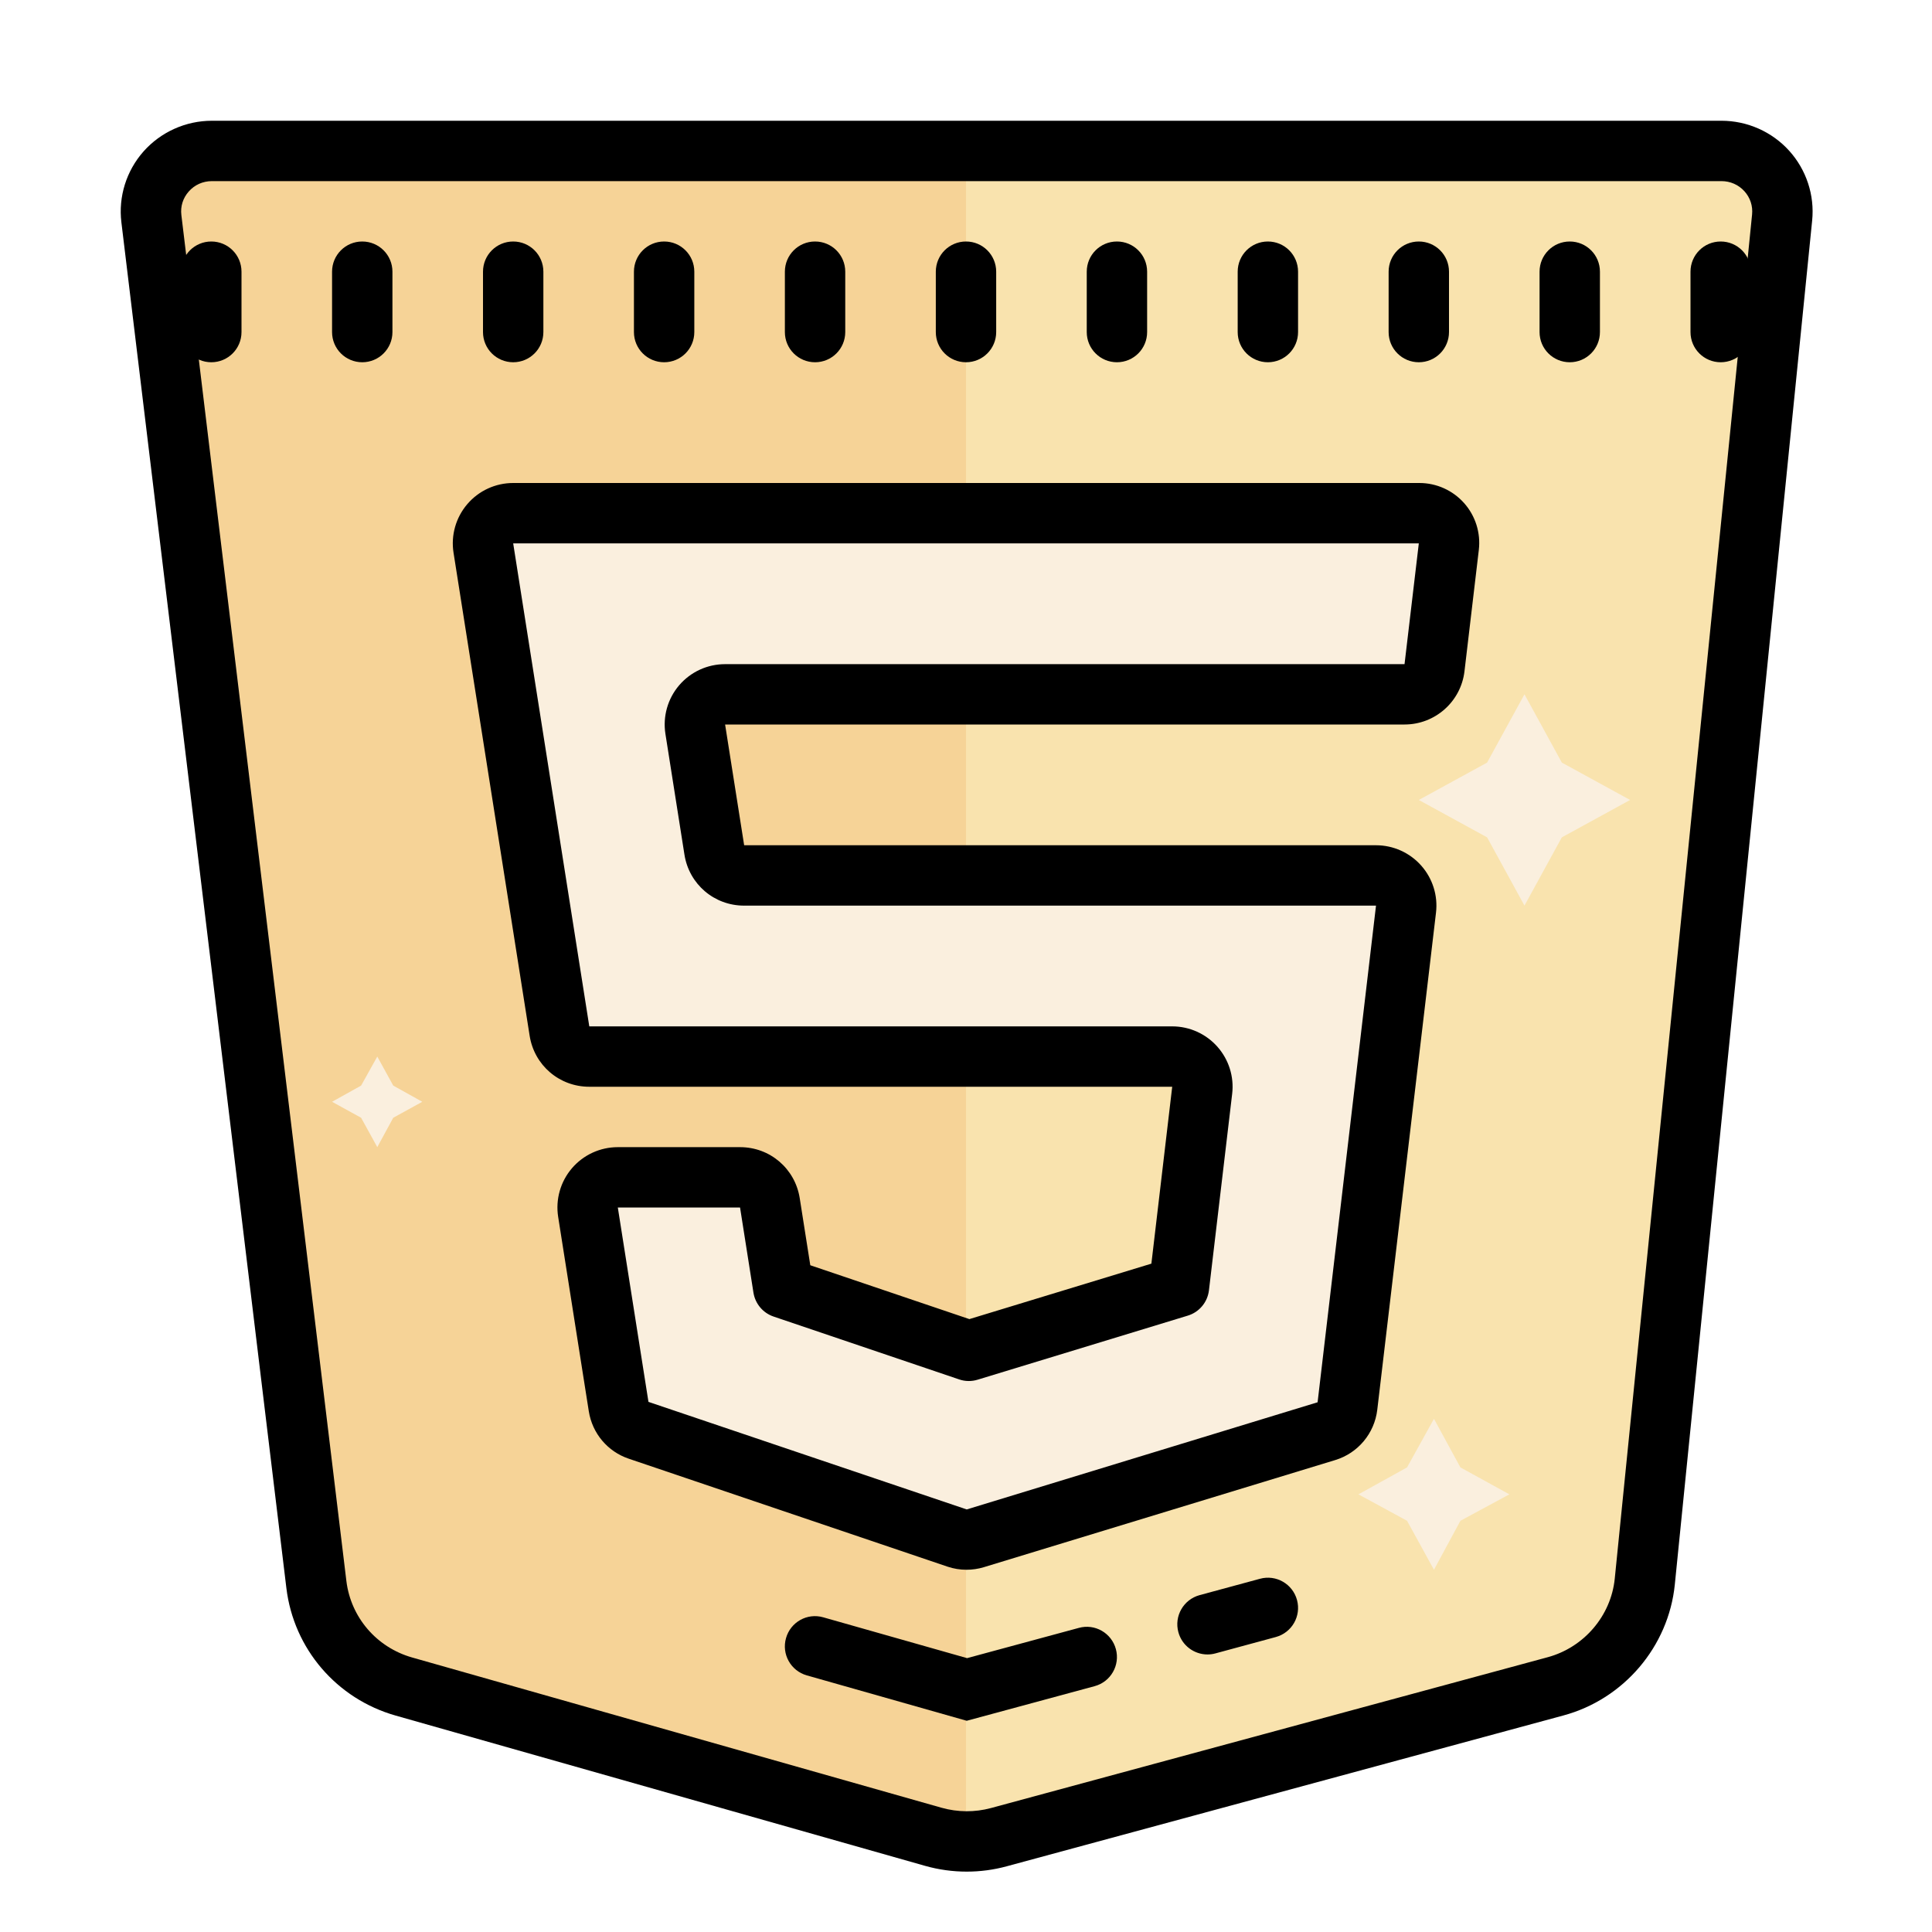
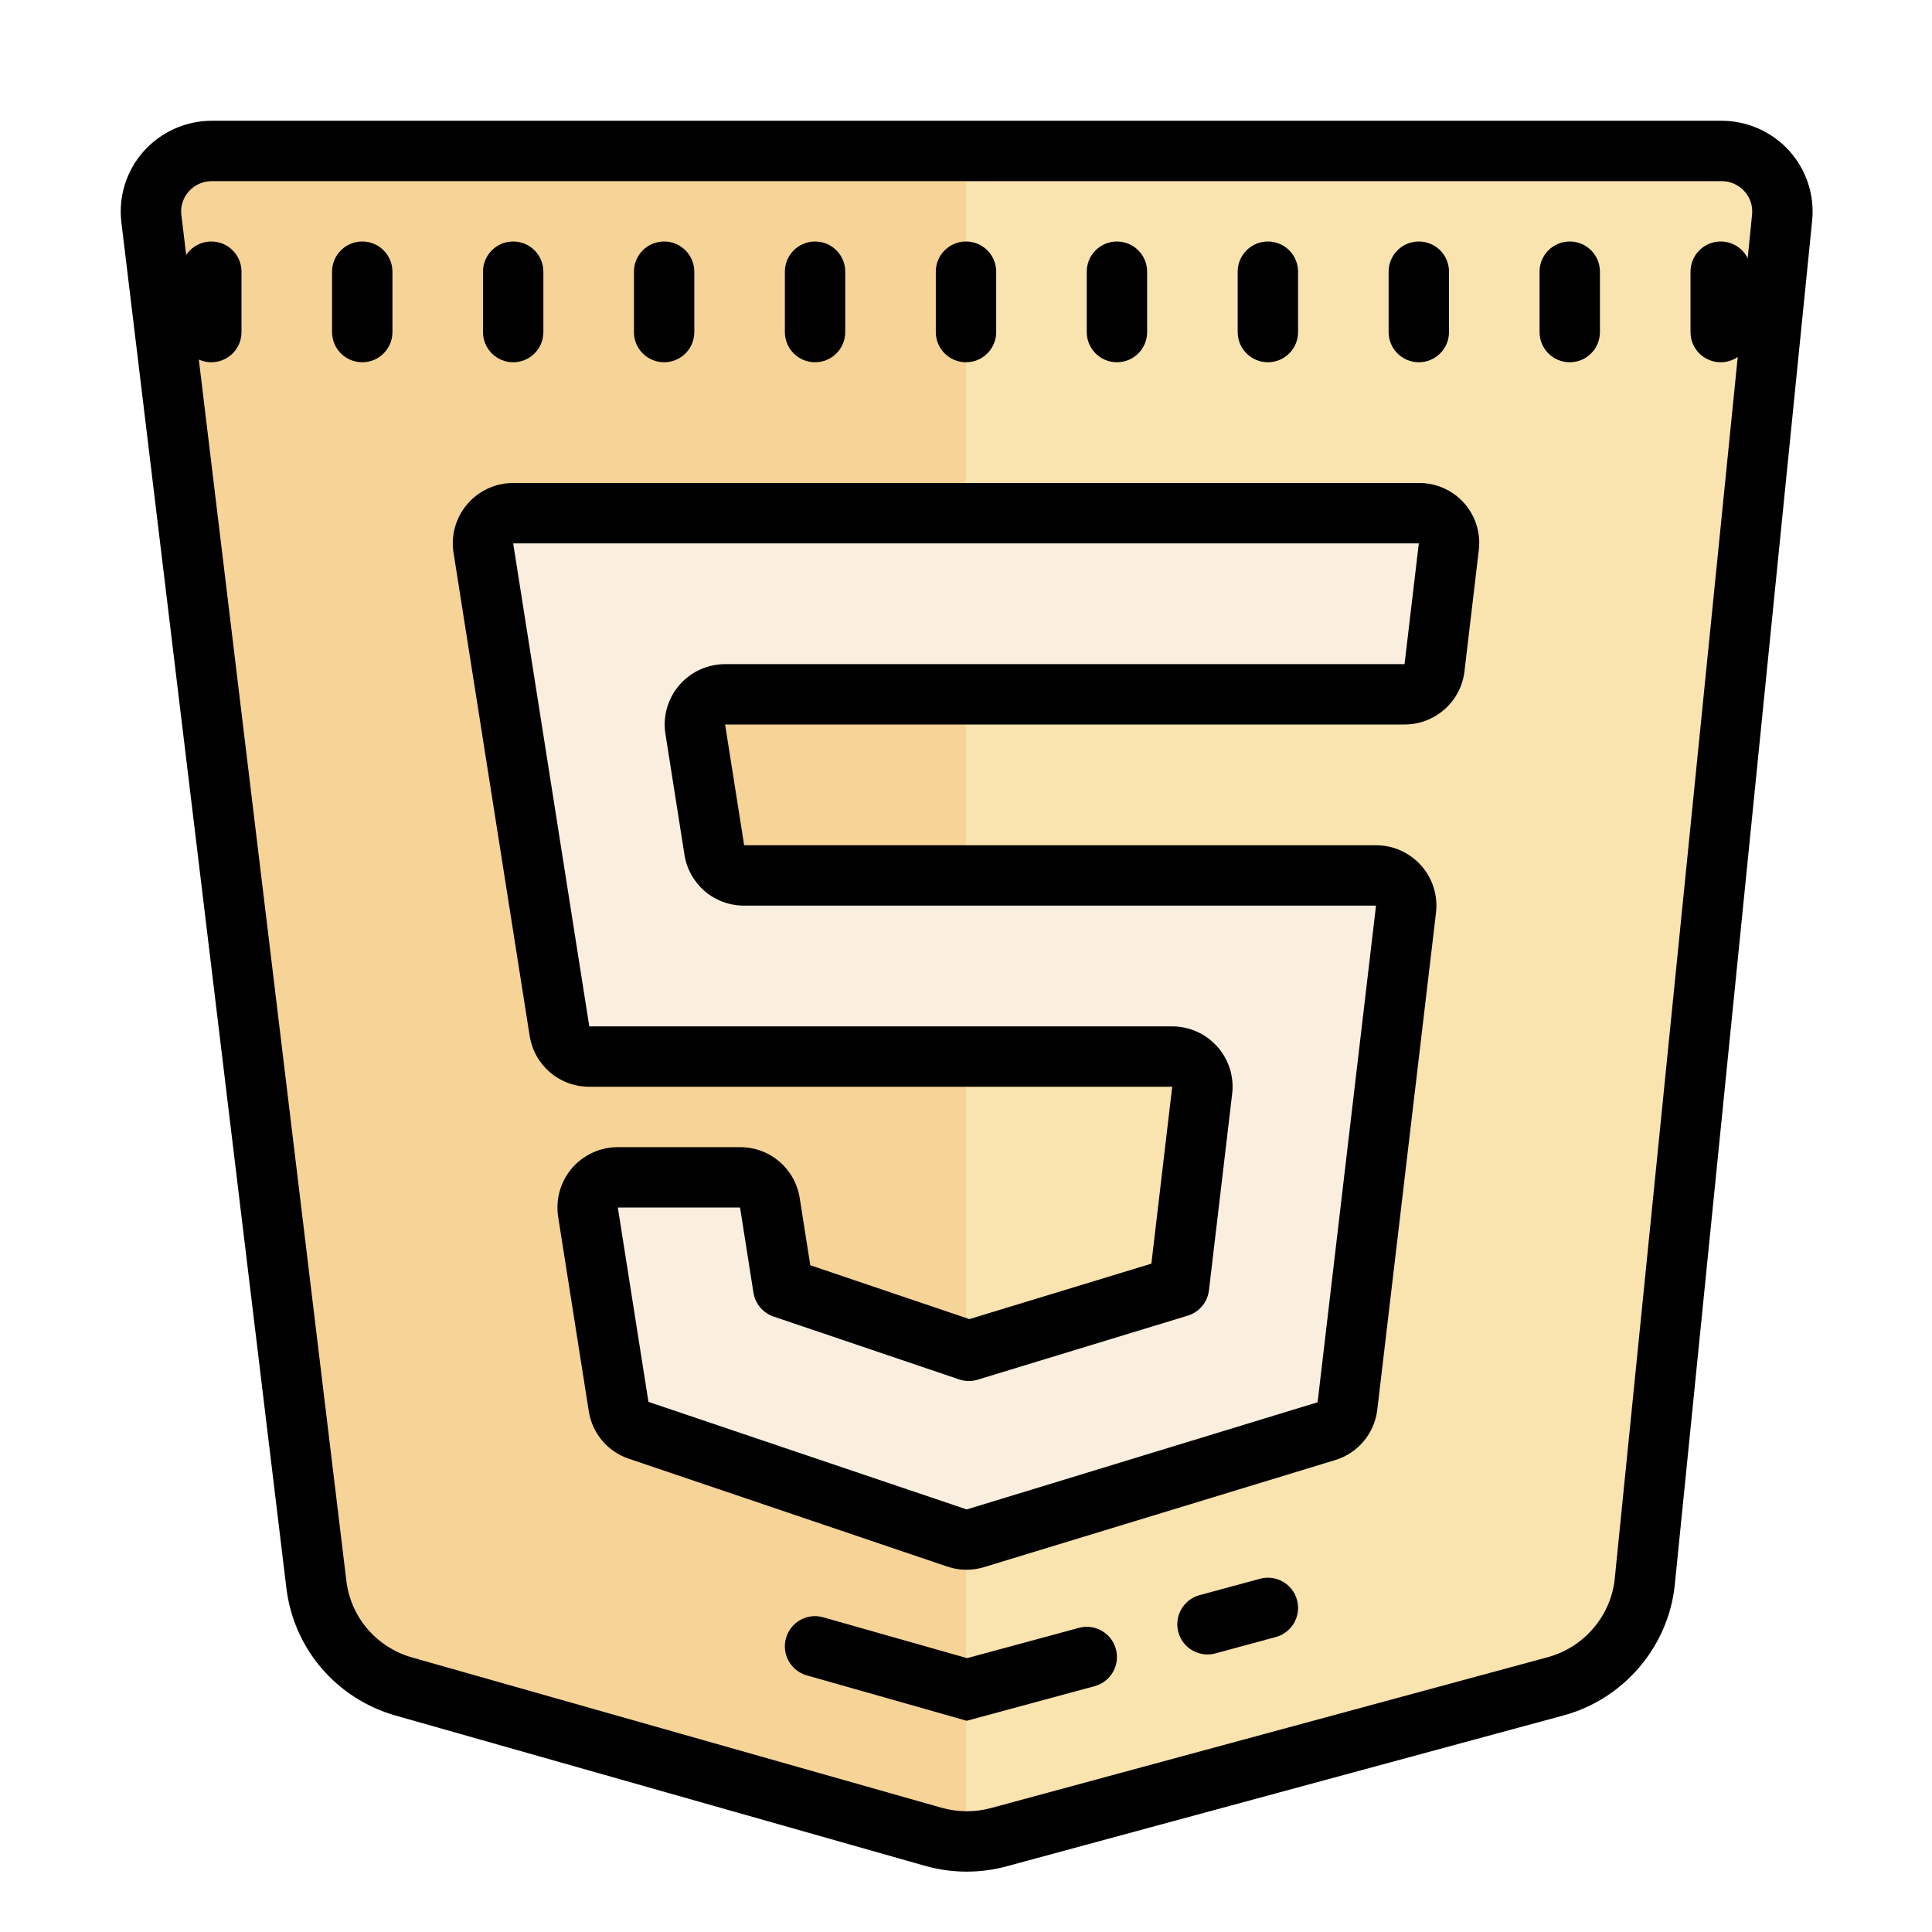
<svg xmlns="http://www.w3.org/2000/svg" viewBox="0 0 64 64" width="64px" height="64px">
  <path fill="#f6d397" d="M5.015,7.244l5.466,45.246c0.194,1.603,1.337,2.935,2.9,3.379l17.535,4.977 c0.709,0.201,1.46,0.206,2.172,0.013l18.442-4.996c1.614-0.437,2.789-1.817,2.955-3.471l4.549-45.187C59.153,6.024,58.22,5,57.025,5 H7.019C5.809,5,4.87,6.051,5.015,7.244z" />
  <path fill="#f9e3ae" d="M57.025,5H32v56c0.366,0.002,0.732-0.045,1.088-0.141l18.442-4.996 c1.614-0.437,2.789-1.817,2.955-3.471l4.549-45.187C59.153,6.024,58.22,5,57.025,5z" />
  <path fill="#000" d="M32.025,62c-0.465,0-0.931-0.064-1.383-0.192l-17.535-4.977c-1.955-0.555-3.376-2.211-3.62-4.221 L4.021,7.364c-0.103-0.85,0.165-1.705,0.733-2.347C5.328,4.371,6.153,4,7.02,4h50.006c0.854,0,1.672,0.362,2.244,0.995 c0.567,0.628,0.845,1.47,0.76,2.311L55.48,52.493c-0.208,2.052-1.69,3.794-3.69,4.334l-18.44,4.996 C32.916,61.941,32.471,62,32.025,62z M7.02,6C6.721,6,6.448,6.122,6.252,6.344C6.06,6.561,5.973,6.838,6.008,7.124l0,0l5.466,45.246 c0.146,1.207,1.002,2.203,2.18,2.537l17.536,4.977c0.535,0.151,1.1,0.155,1.637,0.01l18.441-4.996 c1.205-0.326,2.099-1.373,2.223-2.605l4.549-45.188c0.028-0.283-0.062-0.556-0.253-0.769C57.59,6.119,57.319,6,57.025,6H7.02z" />
  <path fill="#000" d="M7 12c-.553 0-1-.447-1-1V9c0-.553.447-1 1-1s1 .447 1 1v2C8 11.553 7.553 12 7 12zM12 12c-.553 0-1-.447-1-1V9c0-.553.447-1 1-1s1 .447 1 1v2C13 11.553 12.553 12 12 12zM17 12c-.553 0-1-.447-1-1V9c0-.553.447-1 1-1s1 .447 1 1v2C18 11.553 17.553 12 17 12zM22 12c-.553 0-1-.447-1-1V9c0-.553.447-1 1-1s1 .447 1 1v2C23 11.553 22.553 12 22 12zM27 12c-.553 0-1-.447-1-1V9c0-.553.447-1 1-1s1 .447 1 1v2C28 11.553 27.553 12 27 12zM32 12c-.553 0-1-.447-1-1V9c0-.553.447-1 1-1s1 .447 1 1v2C33 11.553 32.553 12 32 12zM37 12c-.553 0-1-.447-1-1V9c0-.553.447-1 1-1s1 .447 1 1v2C38 11.553 37.553 12 37 12zM42 12c-.553 0-1-.447-1-1V9c0-.553.447-1 1-1s1 .447 1 1v2C43 11.553 42.553 12 42 12zM47 12c-.553 0-1-.447-1-1V9c0-.553.447-1 1-1s1 .447 1 1v2C48 11.553 47.553 12 47 12zM52 12c-.553 0-1-.447-1-1V9c0-.553.447-1 1-1s1 .447 1 1v2C53 11.553 52.553 12 52 12zM57 12c-.553 0-1-.447-1-1V9c0-.553.447-1 1-1s1 .447 1 1v2C58 11.553 57.553 12 57 12z" />
  <path fill="#faefde" d="M47.018,17H17c-0.614,0-1.083,0.548-0.987,1.155l2.52,16.001C18.61,34.642,19.029,35,19.521,35h19.31 c0.599,0,1.063,0.523,0.993,1.117l-0.769,6.508l-6.961,2.122l-6.147-2.082l-0.444-2.821C25.426,39.358,25.007,39,24.515,39h-4.049 c-0.614,0-1.083,0.549-0.988,1.156l1.014,6.439c0.057,0.362,0.31,0.663,0.658,0.78l10.553,3.574C31.804,50.983,31.908,51,32.013,51 c0.095,0,0.19-0.014,0.282-0.042l11.643-3.548c0.374-0.114,0.646-0.439,0.691-0.827l1.945-16.465C46.645,29.523,46.181,29,45.582,29 H24.65c-0.492,0-0.911-0.358-0.988-0.844l-0.63-4C22.936,23.549,23.405,23,24.02,23h22.507c0.507,0,0.934-0.379,0.993-0.883 l0.475-4.019C48.064,17.514,47.607,17,47.018,17z" />
  <path fill="#000" d="M32.014 52c-.211 0-.421-.034-.624-.102l-10.56-3.576c-.701-.236-1.209-.838-1.325-1.57l-1.015-6.441c-.091-.578.075-1.165.455-1.61.381-.445.935-.7 1.521-.7h4.05c.991 0 1.822.711 1.976 1.69l.35 2.222 5.27 1.784 6.029-1.837L38.831 36H19.521c-.991 0-1.822-.711-1.976-1.69l-2.521-16c-.091-.577.075-1.164.455-1.609C15.86 16.255 16.414 16 17 16h30.019c.565 0 1.105.242 1.481.665.376.422.554.987.488 1.55l-.475 4.02C48.395 23.241 47.541 24 46.527 24H24.02l.631 4h20.932c.571 0 1.116.245 1.495.672.379.426.559.996.491 1.563l-1.945 16.465c-.093.784-.64 1.438-1.395 1.667l-11.641 3.549C32.402 51.972 32.209 52 32.014 52zM20.466 40l1.015 6.439 10.543 3.563 11.623-3.55L45.582 30H24.649c-.991 0-1.822-.711-1.976-1.69l-.63-3.999c-.091-.578.075-1.165.455-1.61.381-.445.935-.7 1.521-.7h22.508L47 18H17l2.521 16h19.31c.571 0 1.116.245 1.495.672.379.426.559.996.491 1.563l-.769 6.508c-.047.395-.322.724-.701.839l-6.961 2.122c-.201.062-.415.059-.612-.009l-6.147-2.082c-.353-.119-.609-.424-.668-.792L24.515 40H20.466zM39.999 54.806c-.44 0-.844-.293-.964-.738-.145-.533.17-1.082.703-1.227l2-.542c.534-.146 1.083.17 1.227.703.145.533-.17 1.082-.703 1.227l-2 .542C40.174 54.795 40.086 54.806 39.999 54.806zM32.024 57.003l-5.298-1.504c-.531-.15-.84-.704-.688-1.235.15-.531.701-.842 1.235-.688l4.763 1.352 3.702-1.002c.534-.148 1.083.17 1.227.703.145.533-.17 1.083-.703 1.227L32.024 57.003z" />
-   <path fill="#faefde" d="M50.5 23l1.238 2.262L54 26.5l-2.262 1.238L50.5 30l-1.238-2.262L47 26.5l2.262-1.238L50.5 23zM47.502 47l.876 1.61L50 49.502l-1.622.876L47.502 52l-.892-1.622L45 49.502l1.61-.892L47.502 47zM12.498 35l.529.962.962.536-.962.529L12.498 38l-.536-.973L11 36.498l.962-.536L12.498 35z" />
+   <path fill="none" d="M50.5 23l1.238 2.262L54 26.5l-2.262 1.238L50.5 30l-1.238-2.262L47 26.5l2.262-1.238L50.5 23zM47.502 47l.876 1.61L50 49.502l-1.622.876L47.502 52l-.892-1.622L45 49.502l1.61-.892L47.502 47zM12.498 35l.529.962.962.536-.962.529L12.498 38l-.536-.973L11 36.498l.962-.536L12.498 35z" />
</svg>
